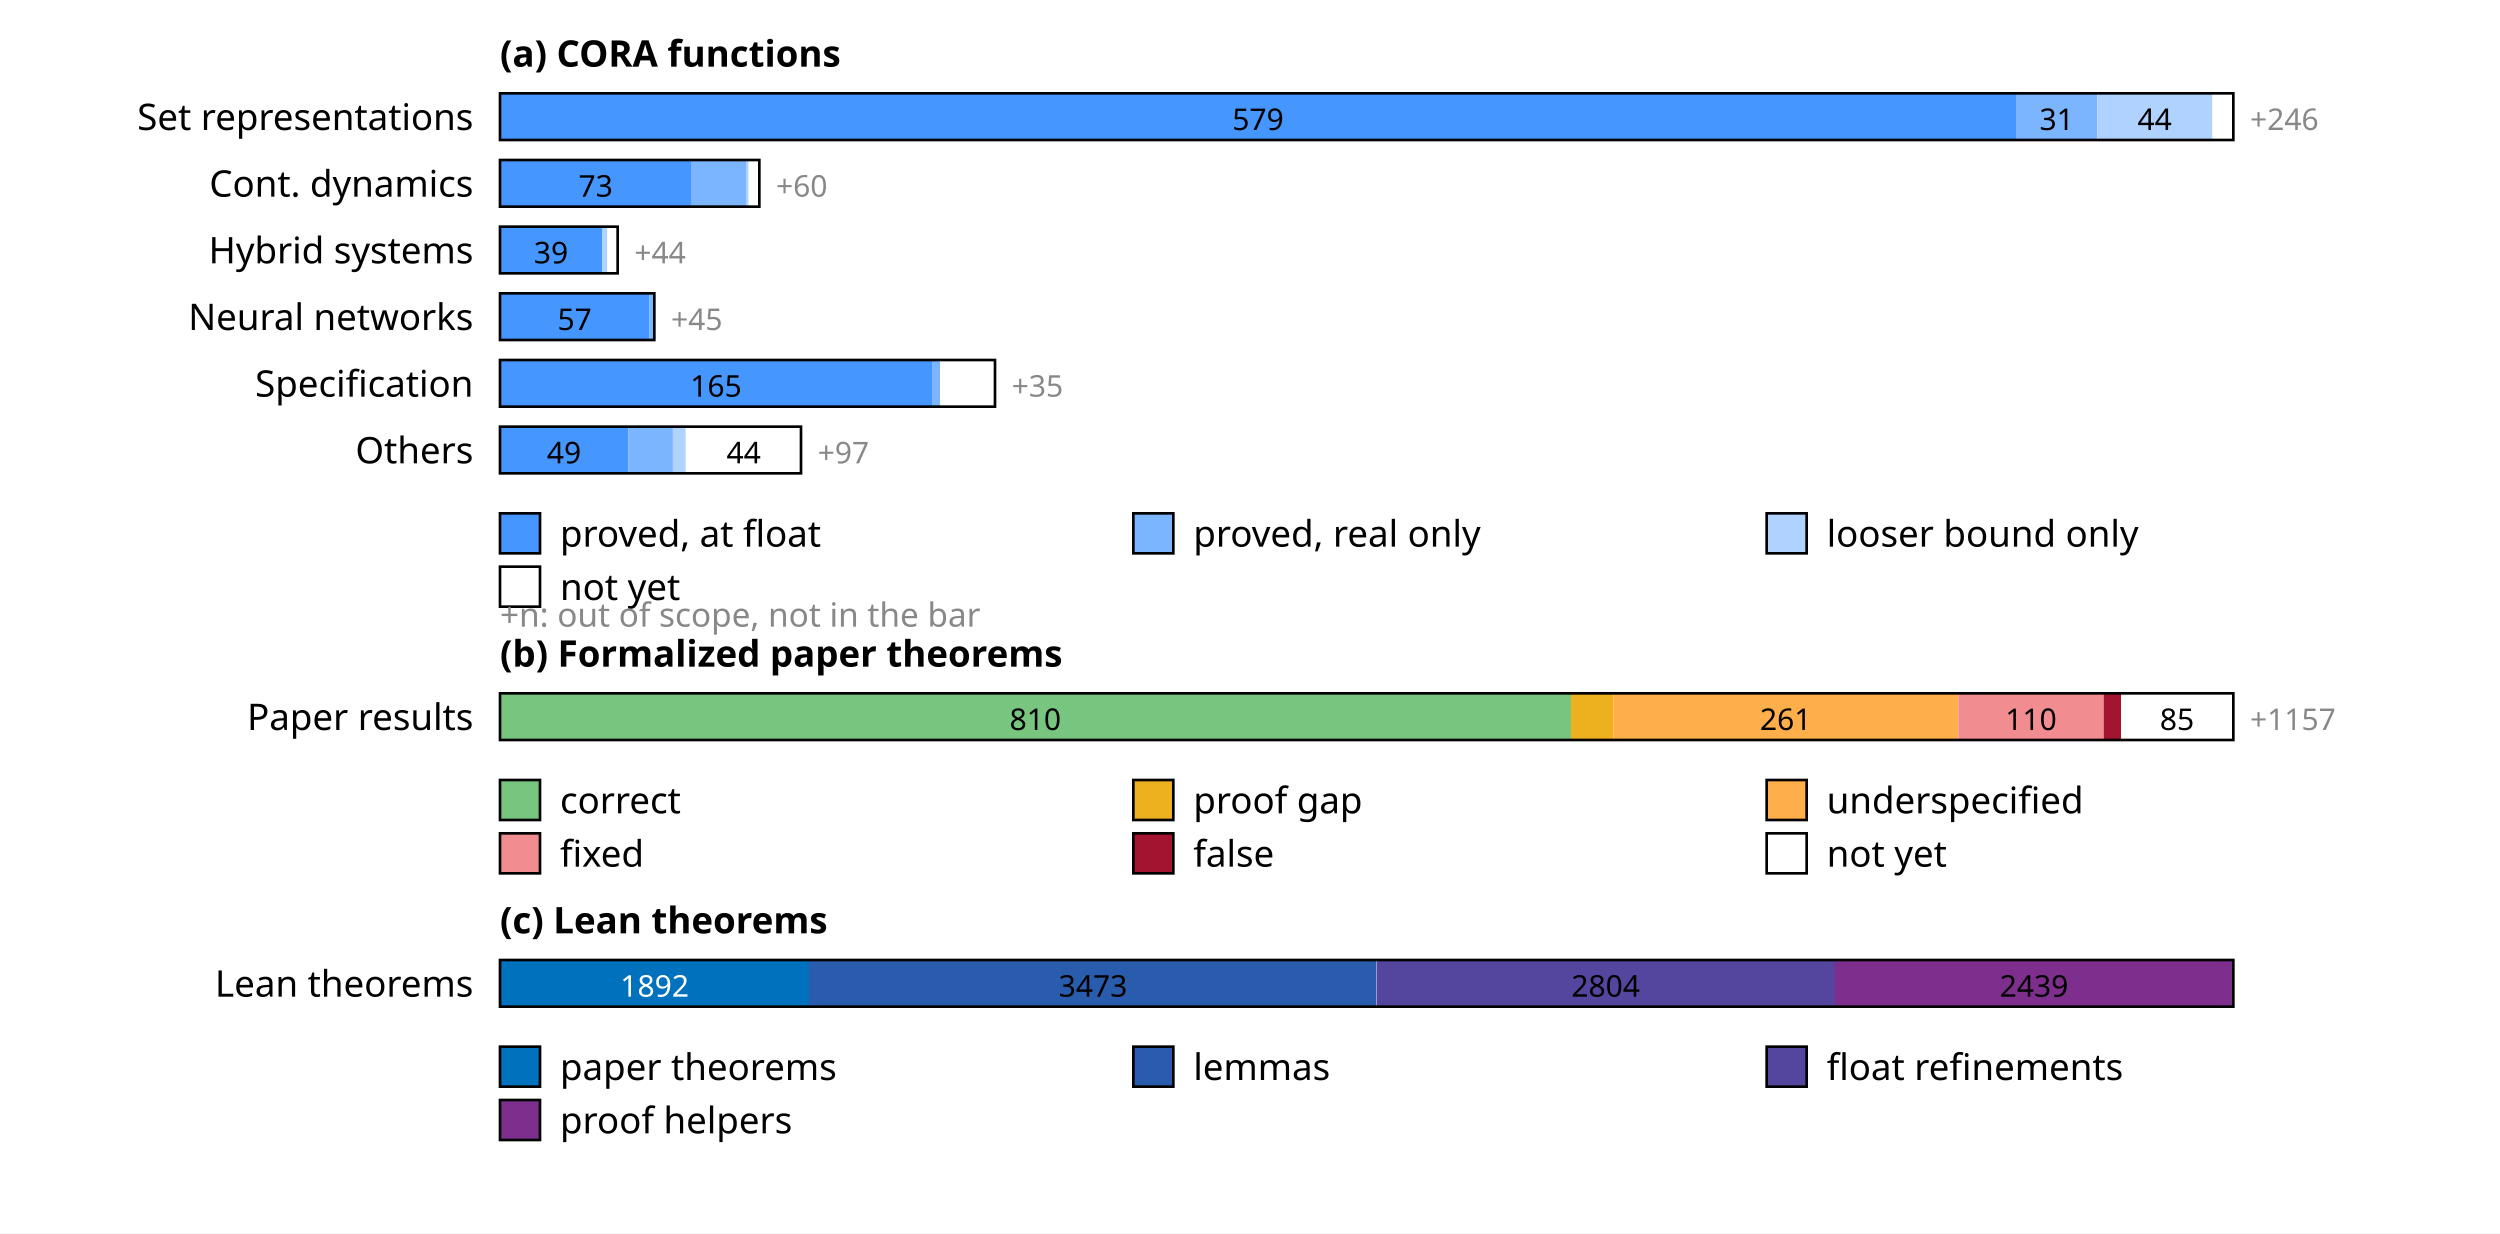
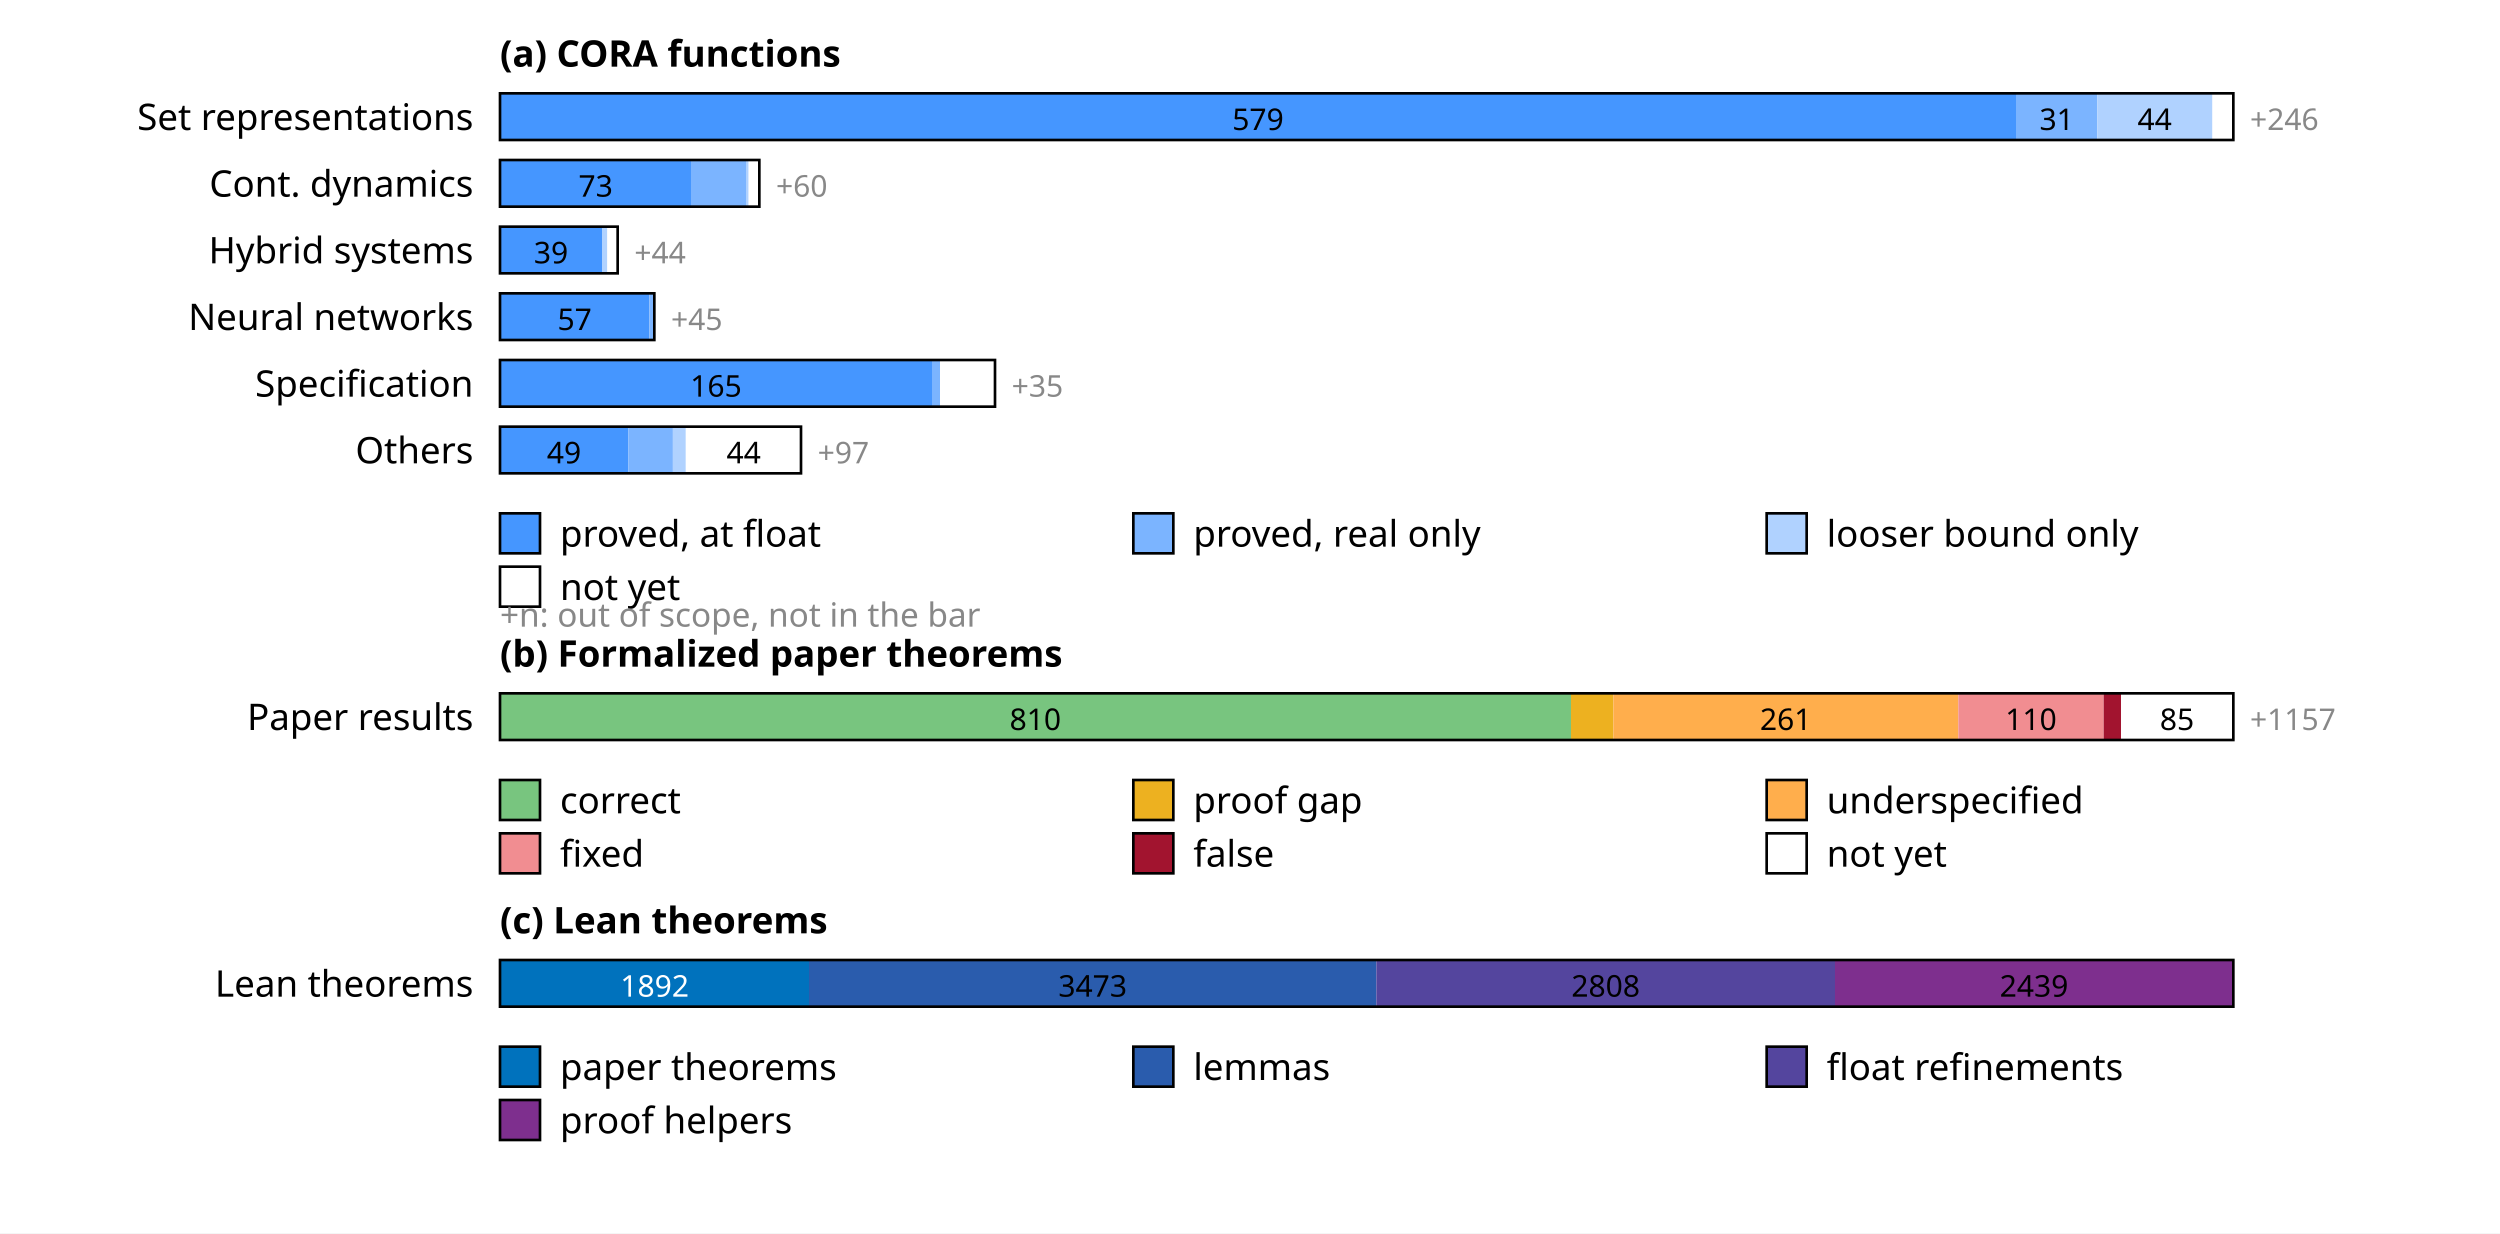
<svg xmlns="http://www.w3.org/2000/svg" width="750" height="370" font-family="sans-serif" font-size="11">
  <rect width="100%" height="100%" fill="white" />
  <text x="150" y="20" font-weight="bold">(a) CORA functions</text>
  <text x="142" y="39" text-anchor="end">Set representations</text>
  <rect x="150.0" y="28" width="454.8" height="14" fill="rgb(69,150,255)" />
  <text x="377.4" y="39" text-anchor="middle" font-size="9" fill="#000">579</text>
  <rect x="604.8" y="28" width="24.4" height="14" fill="rgb(123,180,255)" />
  <text x="617.0" y="39" text-anchor="middle" font-size="9" fill="#000">31</text>
  <rect x="629.2" y="28" width="34.6" height="14" fill="rgb(176,210,255)" />
  <text x="646.4" y="39" text-anchor="middle" font-size="9" fill="#000">44</text>
  <rect x="663.7" y="28" width="6.3" height="14" fill="rgb(255,255,255)" />
  <rect x="150" y="28" width="520.0" height="14" fill="none" stroke="#000" stroke-width="0.8" />
  <text x="675.0" y="39" font-size="9" fill="#888">+246</text>
  <text x="142" y="59" text-anchor="end">Cont. dynamics</text>
  <rect x="150.0" y="48" width="57.3" height="14" fill="rgb(69,150,255)" />
  <text x="178.7" y="59" text-anchor="middle" font-size="9" fill="#000">73</text>
  <rect x="207.3" y="48" width="16.5" height="14" fill="rgb(123,180,255)" />
  <rect x="223.8" y="48" width="0.8" height="14" fill="rgb(176,210,255)" />
  <rect x="224.6" y="48" width="3.1" height="14" fill="rgb(255,255,255)" />
  <rect x="150" y="48" width="77.8" height="14" fill="none" stroke="#000" stroke-width="0.8" />
  <text x="232.8" y="59" font-size="9" fill="#888">+60</text>
  <text x="142" y="79" text-anchor="end">Hybrid systems</text>
  <rect x="150.0" y="68" width="30.6" height="14" fill="rgb(69,150,255)" />
  <text x="165.3" y="79" text-anchor="middle" font-size="9" fill="#000">39</text>
  <rect x="180.6" y="68" width="1.6" height="14" fill="rgb(176,210,255)" />
  <rect x="182.2" y="68" width="3.1" height="14" fill="rgb(255,255,255)" />
  <rect x="150" y="68" width="35.3" height="14" fill="none" stroke="#000" stroke-width="0.8" />
  <text x="190.3" y="79" font-size="9" fill="#888">+44</text>
  <text x="142" y="99" text-anchor="end">Neural networks</text>
  <rect x="150.0" y="88" width="44.8" height="14" fill="rgb(69,150,255)" />
  <text x="172.4" y="99" text-anchor="middle" font-size="9" fill="#000">57</text>
  <rect x="194.8" y="88" width="1.6" height="14" fill="rgb(123,180,255)" />
  <rect x="150" y="88" width="46.3" height="14" fill="none" stroke="#000" stroke-width="0.8" />
  <text x="201.3" y="99" font-size="9" fill="#888">+45</text>
  <text x="142" y="119" text-anchor="end">Specification</text>
  <rect x="150.0" y="108" width="129.6" height="14" fill="rgb(69,150,255)" />
  <text x="214.8" y="119" text-anchor="middle" font-size="9" fill="#000">165</text>
  <rect x="279.6" y="108" width="2.4" height="14" fill="rgb(123,180,255)" />
  <rect x="282.0" y="108" width="16.5" height="14" fill="rgb(255,255,255)" />
  <rect x="150" y="108" width="148.5" height="14" fill="none" stroke="#000" stroke-width="0.8" />
  <text x="303.5" y="119" font-size="9" fill="#888">+35</text>
  <text x="142" y="139" text-anchor="end">Others</text>
  <rect x="150.0" y="128" width="38.5" height="14" fill="rgb(69,150,255)" />
  <text x="169.2" y="139" text-anchor="middle" font-size="9" fill="#000">49</text>
  <rect x="188.5" y="128" width="13.4" height="14" fill="rgb(123,180,255)" />
  <rect x="201.8" y="128" width="3.9" height="14" fill="rgb(176,210,255)" />
  <rect x="205.8" y="128" width="34.6" height="14" fill="rgb(255,255,255)" />
  <text x="223.1" y="139" text-anchor="middle" font-size="9" fill="#000">44</text>
  <rect x="150" y="128" width="90.3" height="14" fill="none" stroke="#000" stroke-width="0.8" />
  <text x="245.3" y="139" font-size="9" fill="#888">+97</text>
  <rect x="150" y="154" width="12" height="12" fill="rgb(69,150,255)" stroke="#000" stroke-width="0.8" />
  <text x="168" y="164">proved, at float</text>
  <rect x="340" y="154" width="12" height="12" fill="rgb(123,180,255)" stroke="#000" stroke-width="0.8" />
  <text x="358" y="164">proved, real only</text>
  <rect x="530" y="154" width="12" height="12" fill="rgb(176,210,255)" stroke="#000" stroke-width="0.8" />
  <text x="548" y="164">looser bound only</text>
  <rect x="150" y="170" width="12" height="12" fill="rgb(255,255,255)" stroke="#000" stroke-width="0.8" />
  <text x="168" y="180">not yet</text>
  <text x="150" y="188" font-size="10" fill="#888">+n: out of scope, not in the bar</text>
  <text x="150" y="200" font-weight="bold">(b) Formalized paper theorems</text>
  <text x="142" y="219" text-anchor="end">Paper results</text>
  <rect x="150.0" y="208" width="321.3" height="14" fill="rgb(120,197,127)" />
  <text x="310.6" y="219" text-anchor="middle" font-size="9" fill="#000">810</text>
  <rect x="471.3" y="208" width="12.7" height="14" fill="rgb(237,177,32)" />
  <rect x="484.0" y="208" width="103.5" height="14" fill="rgb(255,174,76)" />
  <text x="535.7" y="219" text-anchor="middle" font-size="9" fill="#000">261</text>
  <rect x="587.5" y="208" width="43.6" height="14" fill="rgb(241,141,145)" />
  <text x="609.3" y="219" text-anchor="middle" font-size="9" fill="#000">110</text>
  <rect x="631.1" y="208" width="5.2" height="14" fill="rgb(162,20,47)" />
  <rect x="636.3" y="208" width="33.7" height="14" fill="rgb(255,255,255)" />
  <text x="653.1" y="219" text-anchor="middle" font-size="9" fill="#000">85</text>
  <rect x="150" y="208" width="520.0" height="14" fill="none" stroke="#000" stroke-width="0.8" />
  <text x="675.0" y="219" font-size="9" fill="#888">+1157</text>
  <rect x="150" y="234" width="12" height="12" fill="rgb(120,197,127)" stroke="#000" stroke-width="0.8" />
  <text x="168" y="244">correct</text>
  <rect x="340" y="234" width="12" height="12" fill="rgb(237,177,32)" stroke="#000" stroke-width="0.8" />
  <text x="358" y="244">proof gap</text>
  <rect x="530" y="234" width="12" height="12" fill="rgb(255,174,76)" stroke="#000" stroke-width="0.8" />
  <text x="548" y="244">underspecified</text>
  <rect x="150" y="250" width="12" height="12" fill="rgb(241,141,145)" stroke="#000" stroke-width="0.8" />
  <text x="168" y="260">fixed</text>
  <rect x="340" y="250" width="12" height="12" fill="rgb(162,20,47)" stroke="#000" stroke-width="0.8" />
  <text x="358" y="260">false</text>
  <rect x="530" y="250" width="12" height="12" fill="rgb(255,255,255)" stroke="#000" stroke-width="0.8" />
  <text x="548" y="260">not yet</text>
  <text x="150" y="280" font-weight="bold">(c) Lean theorems</text>
  <text x="142" y="299" text-anchor="end">Lean theorems</text>
  <rect x="150.0" y="288" width="92.7" height="14" fill="rgb(0,114,189)" />
  <text x="196.4" y="299" text-anchor="middle" font-size="9" fill="#fff">1892</text>
  <rect x="242.7" y="288" width="170.2" height="14" fill="rgb(42,92,173)" />
-   <text x="327.9" y="299" text-anchor="middle" font-size="9" fill="#000">3473</text>
-   <rect x="413.0" y="288" width="137.5" height="14" fill="rgb(84,69,158)" />
-   <text x="481.7" y="299" text-anchor="middle" font-size="9" fill="#000">2804</text>
-   <rect x="550.4" y="288" width="119.6" height="14" fill="rgb(126,47,142)" />
+   <text x="327.8" y="299" text-anchor="middle" font-size="9" fill="#000">3473</text>
+   <rect x="412.9" y="288" width="137.6" height="14" fill="rgb(84,69,158)" />
+   <text x="481.7" y="299" text-anchor="middle" font-size="9" fill="#000">2808</text>
+   <rect x="550.5" y="288" width="119.5" height="14" fill="rgb(126,47,142)" />
  <text x="610.2" y="299" text-anchor="middle" font-size="9" fill="#000">2439</text>
  <rect x="150" y="288" width="520.0" height="14" fill="none" stroke="#000" stroke-width="0.8" />
  <rect x="150" y="314" width="12" height="12" fill="rgb(0,114,189)" stroke="#000" stroke-width="0.8" />
  <text x="168" y="324">paper theorems</text>
  <rect x="340" y="314" width="12" height="12" fill="rgb(42,92,173)" stroke="#000" stroke-width="0.8" />
  <text x="358" y="324">lemmas</text>
  <rect x="530" y="314" width="12" height="12" fill="rgb(84,69,158)" stroke="#000" stroke-width="0.8" />
  <text x="548" y="324">float refinements</text>
  <rect x="150" y="330" width="12" height="12" fill="rgb(126,47,142)" stroke="#000" stroke-width="0.8" />
  <text x="168" y="340">proof helpers</text>
</svg>
